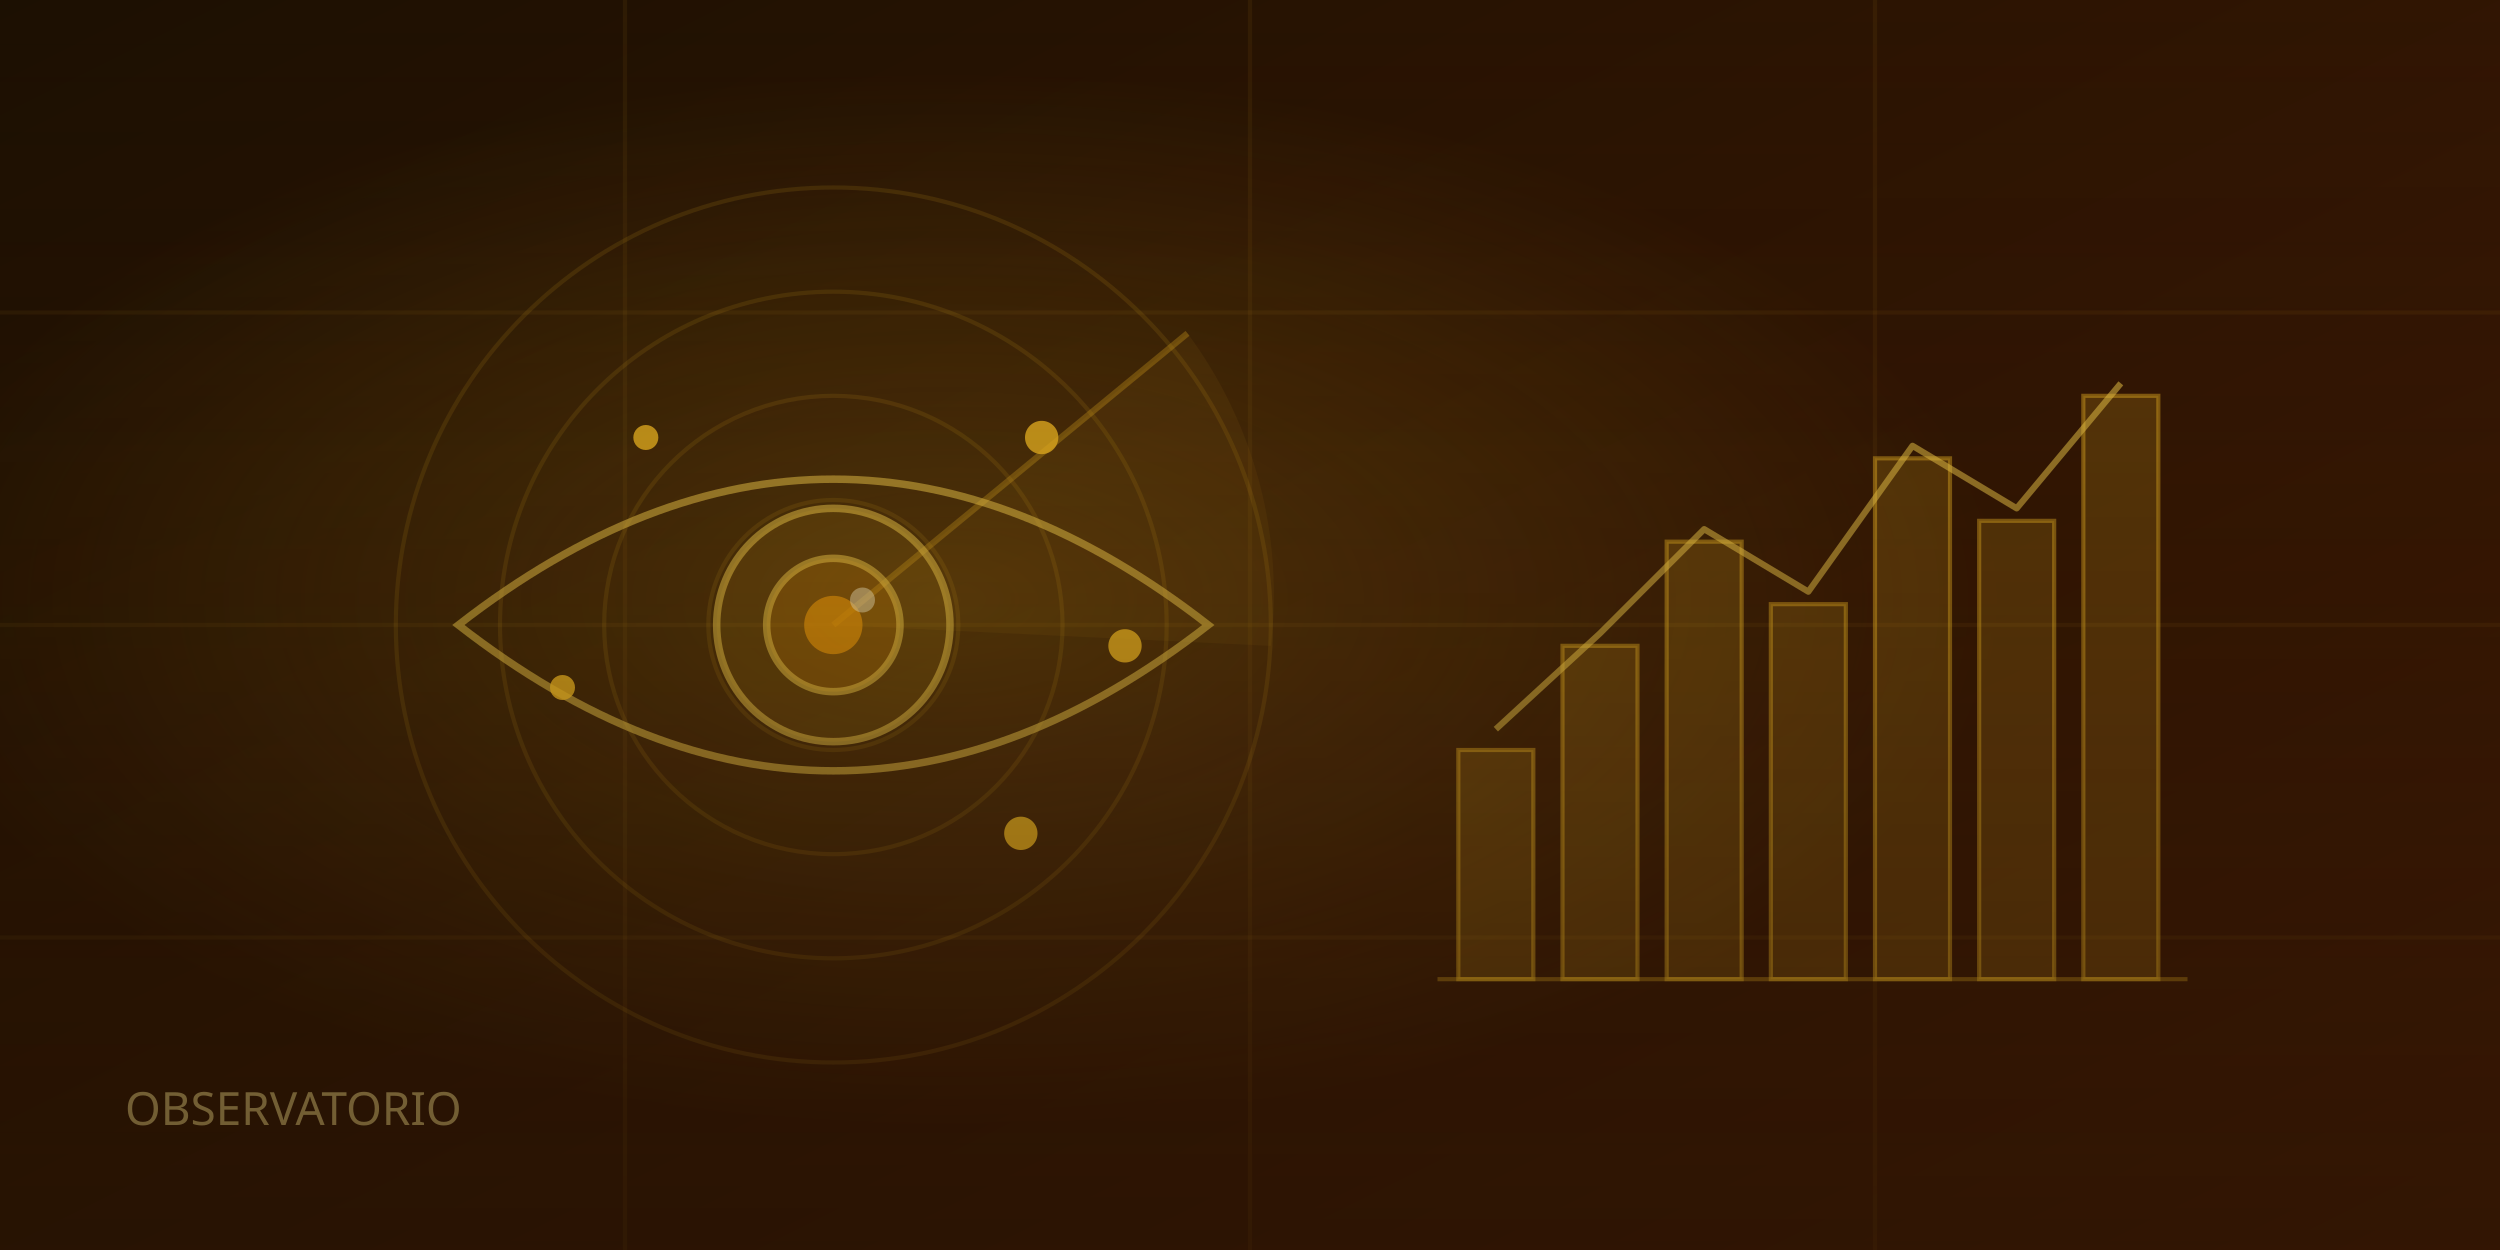
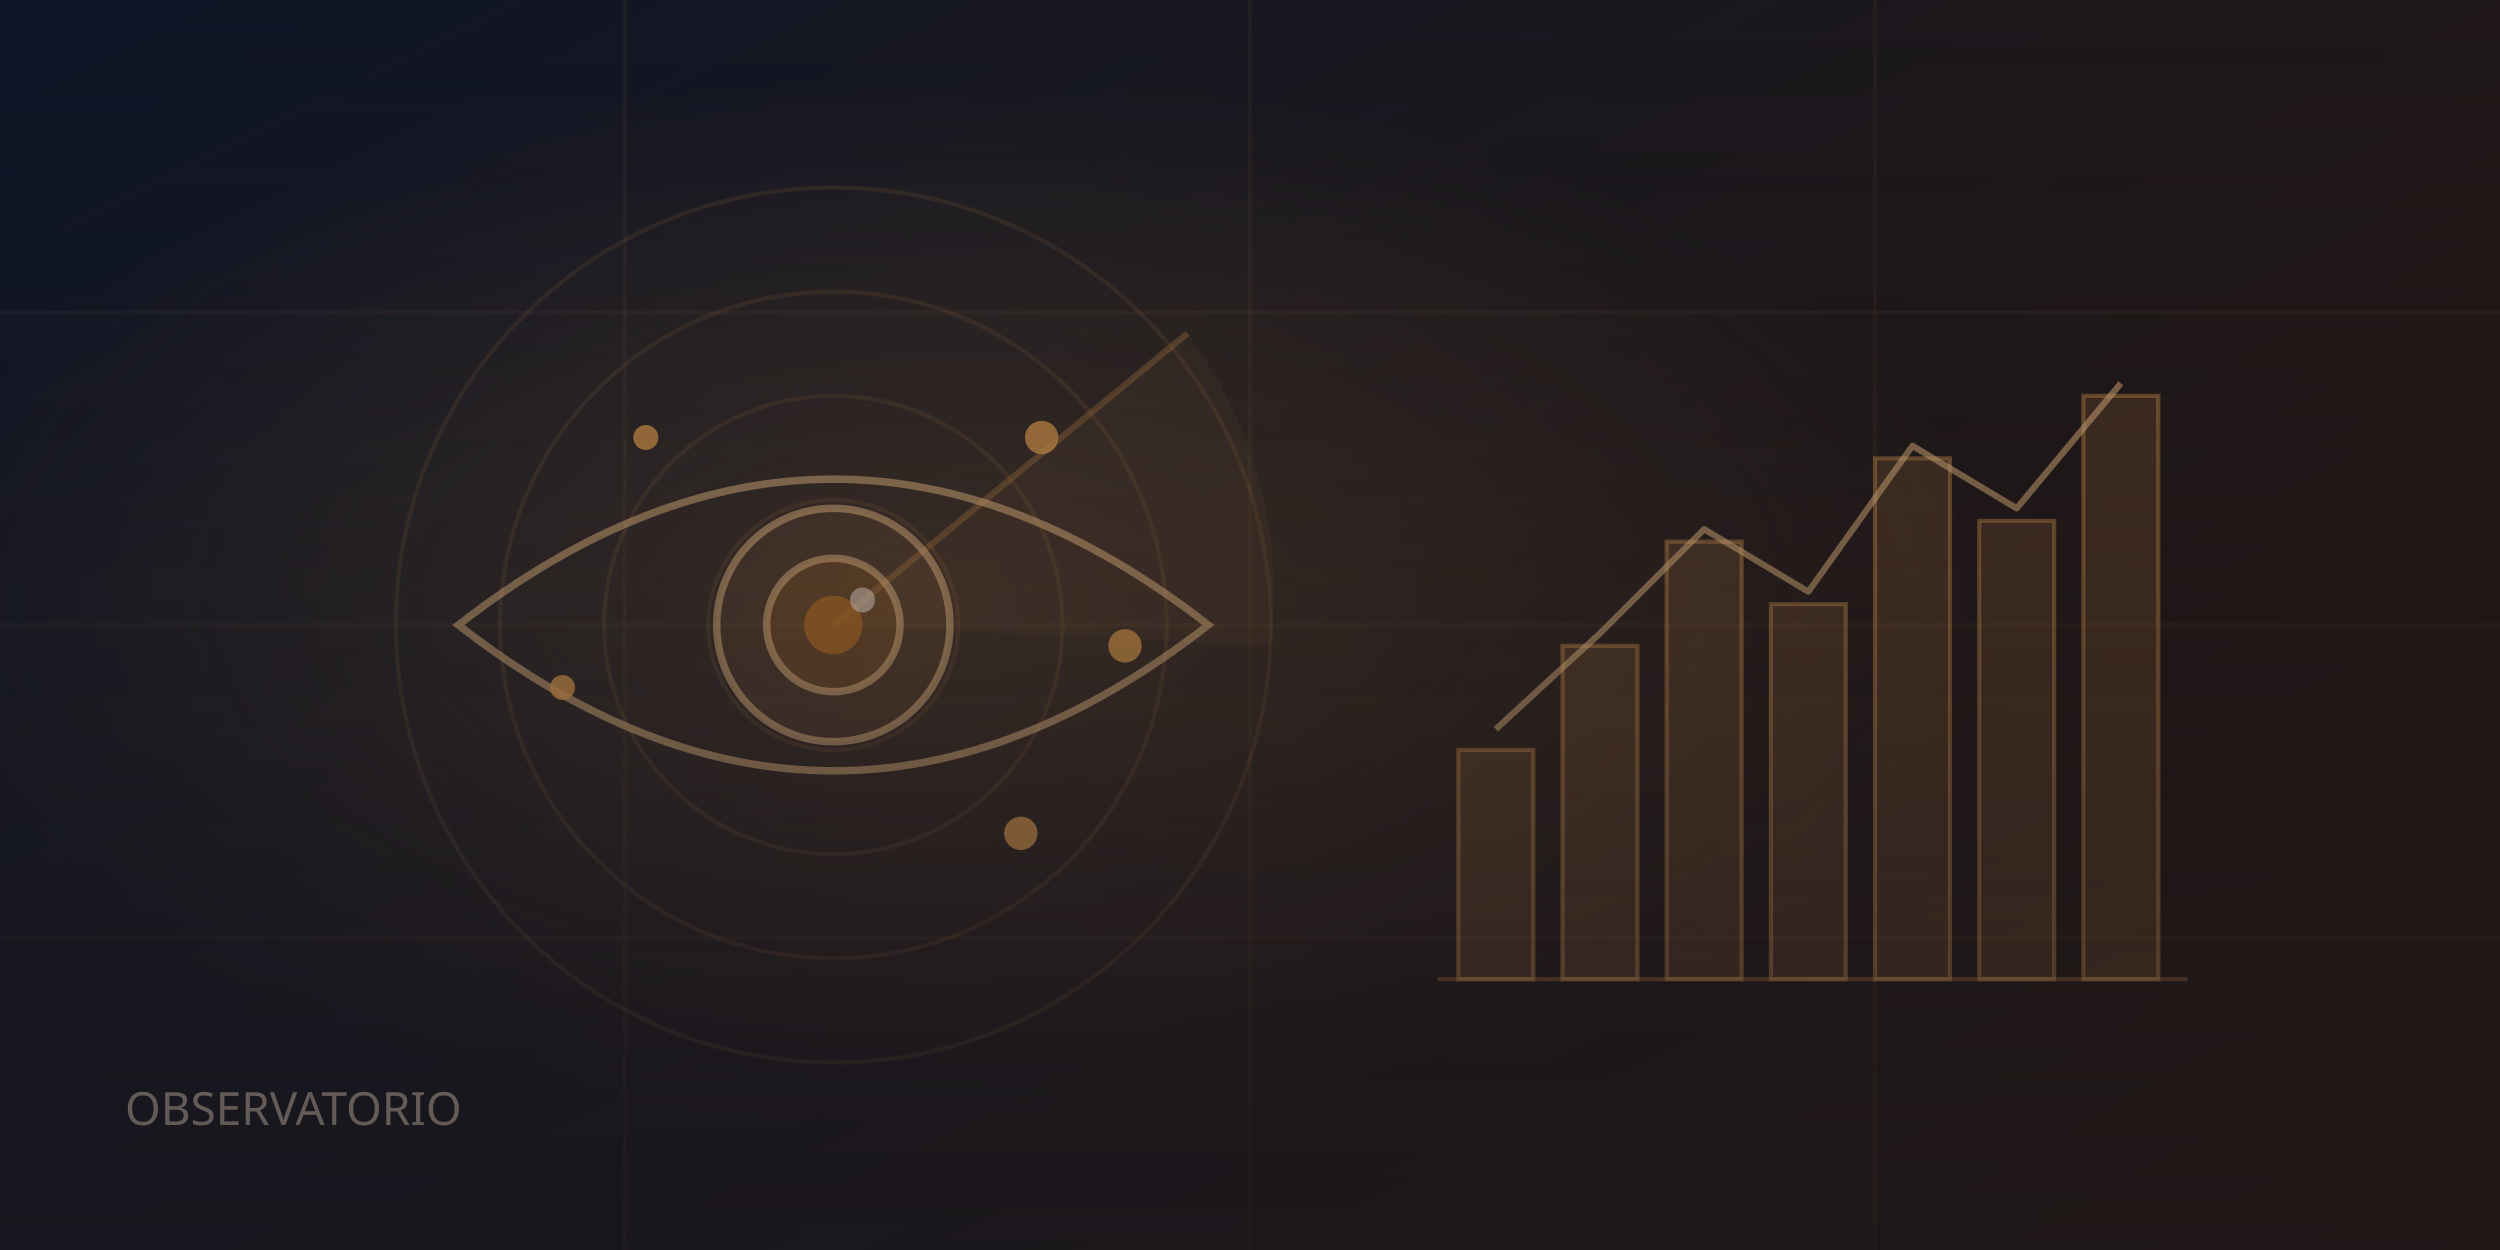
<svg xmlns="http://www.w3.org/2000/svg" viewBox="0 0 600 300">
  <defs>
    <linearGradient id="bg" x1="0%" y1="0%" x2="100%" y2="100%">
-       <stop offset="0%" stop-color="#1c1002" />
-       <stop offset="100%" stop-color="#451a03" />
+       <stop offset="0%" stop-color="#0e1628" />
+       <stop offset="100%" stop-color="#2f1808" />
    </linearGradient>
    <radialGradient id="glow" cx="38%" cy="48%" r="42%">
-       <stop offset="0%" stop-color="#fbbf24" stop-opacity="0.22" />
-       <stop offset="100%" stop-color="#fbbf24" stop-opacity="0" />
+       <stop offset="0%" stop-color="#c98b43" stop-opacity="0.22" />
+       <stop offset="100%" stop-color="#c98b43" stop-opacity="0" />
    </radialGradient>
  </defs>
  <rect width="600" height="300" fill="url(#bg)" />
  <rect width="600" height="300" fill="url(#glow)" />
-   <g stroke="#fbbf24" stroke-opacity="0.06" stroke-width="1">
+   <g stroke="#c98b43" stroke-opacity="0.06" stroke-width="1">
    <line x1="0" y1="75" x2="600" y2="75" />
    <line x1="0" y1="150" x2="600" y2="150" />
    <line x1="0" y1="225" x2="600" y2="225" />
    <line x1="150" y1="0" x2="150" y2="300" />
    <line x1="300" y1="0" x2="300" y2="300" />
    <line x1="450" y1="0" x2="450" y2="300" />
  </g>
-   <g fill="none" stroke="#fbbf24" stroke-opacity="0.12" stroke-width="1">
+   <g fill="none" stroke="#c98b43" stroke-opacity="0.12" stroke-width="1">
    <circle cx="200" cy="150" r="30" />
    <circle cx="200" cy="150" r="55" />
    <circle cx="200" cy="150" r="80" />
    <circle cx="200" cy="150" r="105" />
  </g>
-   <line x1="200" y1="150" x2="285" y2="80" stroke="#fbbf24" stroke-opacity="0.30" stroke-width="1.5" />
-   <path d="M 200 150 L 285 80 A 105 105 0 0 1 305 155 Z" fill="#fbbf24" fill-opacity="0.06" />
-   <g fill="none" stroke="#fcd34d" stroke-opacity="0.55" stroke-width="1.8">
+   <line x1="200" y1="150" x2="285" y2="80" stroke="#c98b43" stroke-opacity="0.30" stroke-width="1.5" />
+   <path d="M 200 150 L 285 80 A 105 105 0 0 1 305 155 Z" fill="#c98b43" fill-opacity="0.06" />
+   <g fill="none" stroke="#dfb079" stroke-opacity="0.55" stroke-width="1.8">
    <path d="M 110 150 Q 200 80, 290 150 Q 200 220, 110 150 Z" />
-     <circle cx="200" cy="150" r="28" fill="#fbbf24" fill-opacity="0.12" />
-     <circle cx="200" cy="150" r="16" fill="#f59e0b" fill-opacity="0.22" />
-     <circle cx="200" cy="150" r="7" fill="#f59e0b" fill-opacity="0.70" stroke="none" />
+     <circle cx="200" cy="150" r="28" fill="#c98b43" fill-opacity="0.12" />
+     <circle cx="200" cy="150" r="16" fill="#b06a1f" fill-opacity="0.22" />
+     <circle cx="200" cy="150" r="7" fill="#b06a1f" fill-opacity="0.70" stroke="none" />
  </g>
-   <circle cx="207" cy="144" r="3" fill="#fef3c7" fill-opacity="0.50" />
-   <g fill="#fbbf24" fill-opacity="0.80">
+   <circle cx="207" cy="144" r="3" fill="#f4e6d8" fill-opacity="0.50" />
+   <g fill="#c98b43" fill-opacity="0.80">
    <circle cx="250" cy="105" r="4" />
    <circle cx="270" cy="155" r="4" />
    <circle cx="245" cy="200" r="4" />
    <circle cx="155" cy="105" r="3" />
    <circle cx="135" cy="165" r="3" />
  </g>
-   <g fill="#fbbf24" fill-opacity="0.20" stroke="#fbbf24" stroke-opacity="0.45" stroke-width="1">
+   <g fill="#c98b43" fill-opacity="0.20" stroke="#c98b43" stroke-opacity="0.45" stroke-width="1">
    <rect x="350" y="180" width="18" height="55" />
    <rect x="375" y="155" width="18" height="80" />
    <rect x="400" y="130" width="18" height="105" />
    <rect x="425" y="145" width="18" height="90" />
    <rect x="450" y="110" width="18" height="125" />
    <rect x="475" y="125" width="18" height="110" />
    <rect x="500" y="95" width="18" height="140" />
  </g>
-   <line x1="345" y1="235" x2="525" y2="235" stroke="#fbbf24" stroke-opacity="0.35" stroke-width="1" />
-   <polyline points="359,175 384,152 409,127 434,142 459,107 484,122 509,92" fill="none" stroke="#fcd34d" stroke-opacity="0.55" stroke-width="1.5" stroke-linejoin="round" />
-   <text x="30" y="270" font-family="system-ui, sans-serif" font-size="11" fill="#fde68a" fill-opacity="0.60" font-weight="500">OBSERVATORIO</text>
+   <line x1="345" y1="235" x2="525" y2="235" stroke="#c98b43" stroke-opacity="0.35" stroke-width="1" />
+   <polyline points="359,175 384,152 409,127 434,142 459,107 484,122 509,92" fill="none" stroke="#dfb079" stroke-opacity="0.55" stroke-width="1.5" stroke-linejoin="round" />
+   <text x="30" y="270" font-family="system-ui, sans-serif" font-size="11" fill="#eed3b4" fill-opacity="0.60" font-weight="500">OBSERVATORIO</text>
  <defs>
    <linearGradient id="ov" x1="0" y1="0" x2="0" y2="1">
-       <stop offset="0%" stop-color="#1c1002" stop-opacity="0" />
-       <stop offset="100%" stop-color="#1c1002" stop-opacity="0.45" />
+       <stop offset="0%" stop-color="#0e1628" stop-opacity="0" />
+       <stop offset="100%" stop-color="#0e1628" stop-opacity="0.45" />
    </linearGradient>
  </defs>
  <rect width="600" height="300" fill="url(#ov)" />
</svg>
